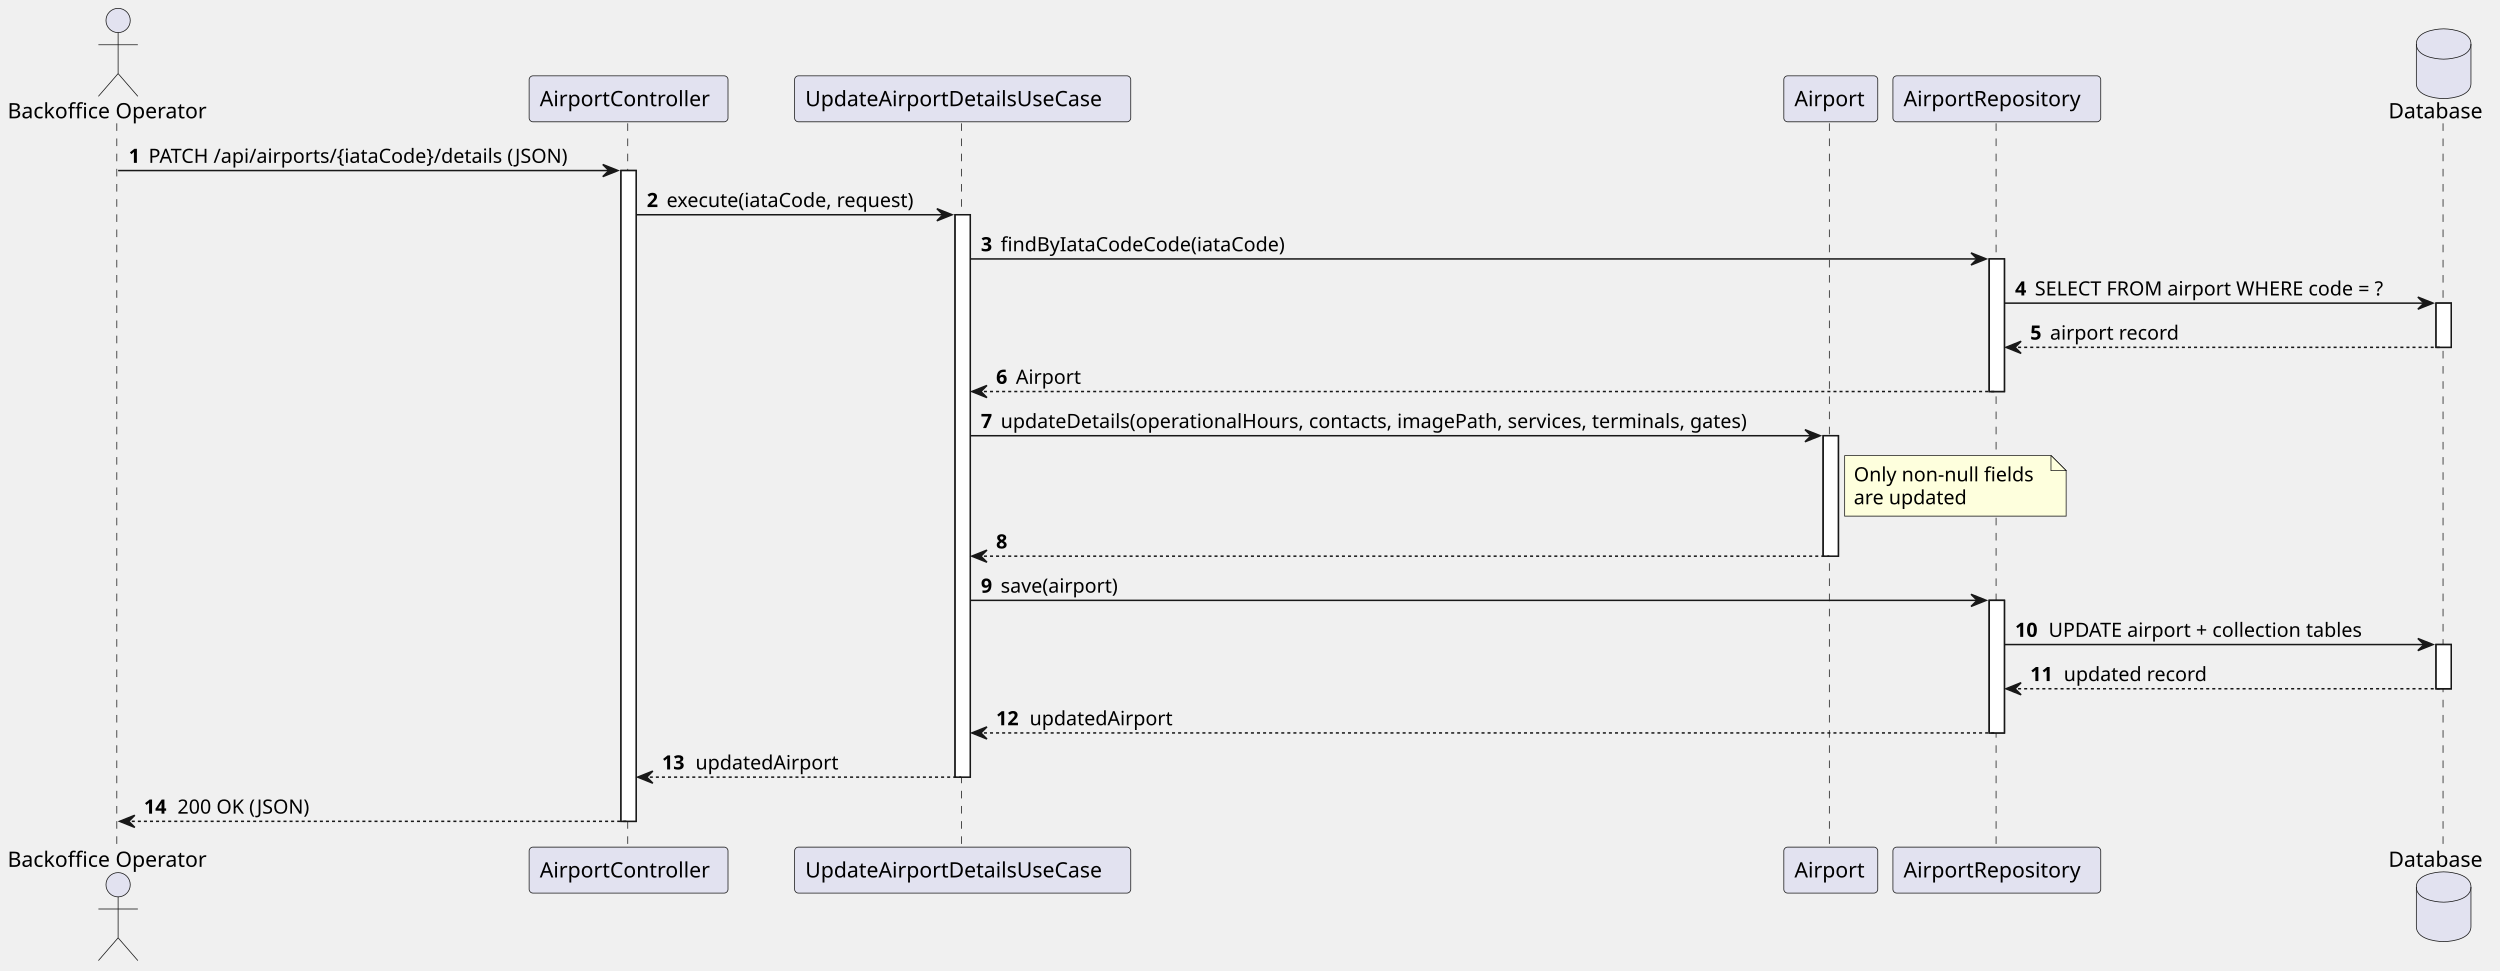
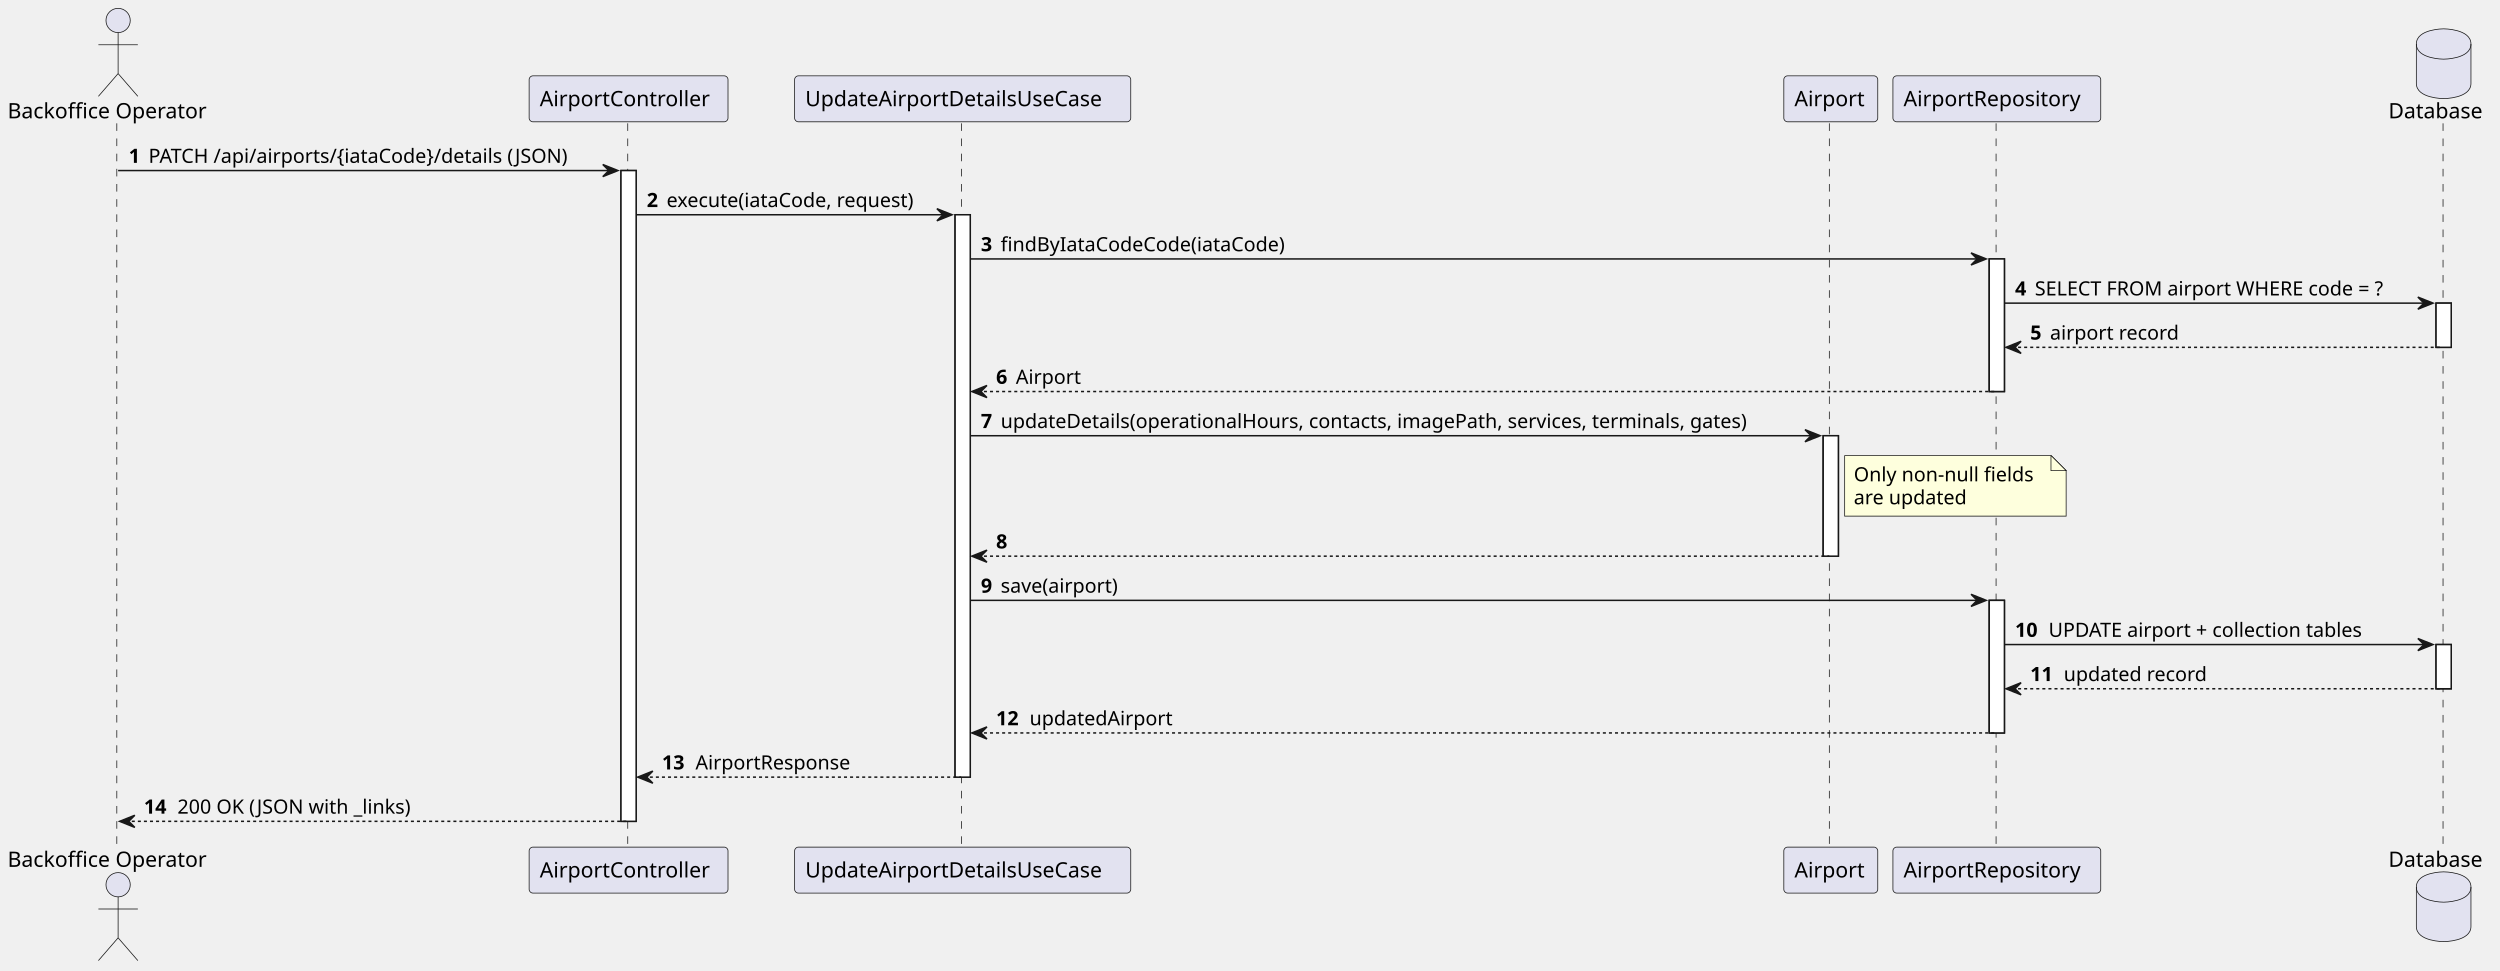
<svg xmlns="http://www.w3.org/2000/svg" contentStyleType="text/css" data-diagram-type="SEQUENCE" height="640px" preserveAspectRatio="none" style="width:1648px;height:640px;background:#FFFFFF;" version="1.1" viewBox="0 0 1648 640" width="1648px" zoomAndPan="magnify">
  <defs />
  <g>
    <g>
      <rect fill="#FFFFFF" height="428.992" style="stroke:#181818;stroke-width:1;" width="10" x="409.353" y="112.43" />
    </g>
    <g>
      <rect fill="#FFFFFF" height="370.727" style="stroke:#181818;stroke-width:1;" width="10" x="629.602" y="141.562" />
    </g>
    <g>
      <rect fill="#FFFFFF" height="79.398" style="stroke:#181818;stroke-width:1;" width="10" x="1201.855" y="287.227" />
    </g>
    <g>
      <rect fill="#FFFFFF" height="87.398" style="stroke:#181818;stroke-width:1;" width="10" x="1311.311" y="170.695" />
    </g>
    <g>
      <rect fill="#FFFFFF" height="87.398" style="stroke:#181818;stroke-width:1;" width="10" x="1311.311" y="395.758" />
    </g>
    <g>
      <rect fill="#FFFFFF" height="29.133" style="stroke:#181818;stroke-width:1;" width="10" x="1605.853" y="199.828" />
    </g>
    <g>
      <rect fill="#FFFFFF" height="29.133" style="stroke:#181818;stroke-width:1;" width="10" x="1605.853" y="424.891" />
    </g>
    <g class="participant-lifeline" data-entity-uid="part1" data-qualified-name="BO" id="part1-lifeline">
      <g>
        <rect fill="#000000" fill-opacity="0" height="478.125" width="8" x="73.863" y="81.297" />
        <line style="stroke:#181818;stroke-width:0.5;stroke-dasharray:5,5;" x1="77" x2="77" y1="81.297" y2="559.422" />
      </g>
    </g>
    <g class="participant-lifeline" data-entity-uid="part2" data-qualified-name="Ctrl" id="part2-lifeline">
      <g>
        <rect fill="#000000" fill-opacity="0" height="478.125" width="8" x="410.353" y="81.297" />
        <line style="stroke:#181818;stroke-width:0.5;stroke-dasharray:5,5;" x1="413.807" x2="413.807" y1="81.297" y2="559.422" />
      </g>
    </g>
    <g class="participant-lifeline" data-entity-uid="part3" data-qualified-name="UC" id="part3-lifeline">
      <g>
        <rect fill="#000000" fill-opacity="0" height="478.125" width="8" x="630.602" y="81.297" />
        <line style="stroke:#181818;stroke-width:0.5;stroke-dasharray:5,5;" x1="633.816" x2="633.816" y1="81.297" y2="559.422" />
      </g>
    </g>
    <g class="participant-lifeline" data-entity-uid="part4" data-qualified-name="Entity" id="part4-lifeline">
      <g>
        <rect fill="#000000" fill-opacity="0" height="478.125" width="8" x="1202.855" y="81.297" />
        <line style="stroke:#181818;stroke-width:0.5;stroke-dasharray:5,5;" x1="1205.895" x2="1205.895" y1="81.297" y2="559.422" />
      </g>
    </g>
    <g class="participant-lifeline" data-entity-uid="part5" data-qualified-name="Repo" id="part5-lifeline">
      <g>
        <rect fill="#000000" fill-opacity="0" height="478.125" width="8" x="1312.311" y="81.297" />
        <line style="stroke:#181818;stroke-width:0.5;stroke-dasharray:5,5;" x1="1315.815" x2="1315.815" y1="81.297" y2="559.422" />
      </g>
    </g>
    <g class="participant-lifeline" data-entity-uid="part6" data-qualified-name="DB" id="part6-lifeline">
      <g>
        <rect fill="#000000" fill-opacity="0" height="478.125" width="8" x="1606.853" y="81.297" />
        <line style="stroke:#181818;stroke-width:0.5;stroke-dasharray:5,5;" x1="1610.453" x2="1610.453" y1="81.297" y2="559.422" />
      </g>
    </g>
    <g class="participant participant-head" data-entity-uid="part1" data-qualified-name="BO" id="part1-head">
      <text fill="#000000" font-family="sans-serif" font-size="14" lengthAdjust="spacing" textLength="139.727" x="5" y="77.995">Backoffice Operator</text>
      <ellipse cx="77.863" cy="13.5" fill="#E2E2F0" rx="8" ry="8" style="stroke:#181818;stroke-width:0.5;" />
      <path d="M77.863,21.5 L77.863,48.5 M64.863,29.5 L90.863,29.5 M77.863,48.5 L64.863,63.5 M77.863,48.5 L90.863,63.5" fill="none" style="stroke:#181818;stroke-width:0.5;" />
    </g>
    <g class="participant participant-tail" data-entity-uid="part1" data-qualified-name="BO" id="part1-tail">
      <text fill="#000000" font-family="sans-serif" font-size="14" lengthAdjust="spacing" textLength="139.727" x="5" y="571.417">Backoffice Operator</text>
      <ellipse cx="77.863" cy="583.219" fill="#E2E2F0" rx="8" ry="8" style="stroke:#181818;stroke-width:0.5;" />
      <path d="M77.863,591.219 L77.863,618.219 M64.863,599.219 L90.863,599.219 M77.863,618.219 L64.863,633.219 M77.863,618.219 L90.863,633.219" fill="none" style="stroke:#181818;stroke-width:0.5;" />
    </g>
    <g class="participant participant-head" data-entity-uid="part2" data-qualified-name="Ctrl" id="part2-head">
      <rect fill="#E2E2F0" height="30.297" rx="2.5" ry="2.5" style="stroke:#181818;stroke-width:0.5;" width="131.093" x="348.807" y="50" />
      <text fill="#000000" font-family="sans-serif" font-size="14" lengthAdjust="spacing" textLength="117.093" x="355.807" y="69.995">AirportController</text>
    </g>
    <g class="participant participant-tail" data-entity-uid="part2" data-qualified-name="Ctrl" id="part2-tail">
      <rect fill="#E2E2F0" height="30.297" rx="2.5" ry="2.5" style="stroke:#181818;stroke-width:0.5;" width="131.093" x="348.807" y="558.422" />
      <text fill="#000000" font-family="sans-serif" font-size="14" lengthAdjust="spacing" textLength="117.093" x="355.807" y="578.417">AirportController</text>
    </g>
    <g class="participant participant-head" data-entity-uid="part3" data-qualified-name="UC" id="part3-head">
      <rect fill="#E2E2F0" height="30.297" rx="2.5" ry="2.5" style="stroke:#181818;stroke-width:0.5;" width="221.573" x="523.816" y="50" />
      <text fill="#000000" font-family="sans-serif" font-size="14" lengthAdjust="spacing" textLength="207.573" x="530.816" y="69.995">UpdateAirportDetailsUseCase</text>
    </g>
    <g class="participant participant-tail" data-entity-uid="part3" data-qualified-name="UC" id="part3-tail">
      <rect fill="#E2E2F0" height="30.297" rx="2.5" ry="2.5" style="stroke:#181818;stroke-width:0.5;" width="221.573" x="523.816" y="558.422" />
      <text fill="#000000" font-family="sans-serif" font-size="14" lengthAdjust="spacing" textLength="207.573" x="530.816" y="578.417">UpdateAirportDetailsUseCase</text>
    </g>
    <g class="participant participant-head" data-entity-uid="part4" data-qualified-name="Entity" id="part4-head">
      <rect fill="#E2E2F0" height="30.297" rx="2.5" ry="2.5" style="stroke:#181818;stroke-width:0.5;" width="61.92" x="1175.895" y="50" />
      <text fill="#000000" font-family="sans-serif" font-size="14" lengthAdjust="spacing" textLength="47.92" x="1182.895" y="69.995">Airport</text>
    </g>
    <g class="participant participant-tail" data-entity-uid="part4" data-qualified-name="Entity" id="part4-tail">
      <rect fill="#E2E2F0" height="30.297" rx="2.5" ry="2.5" style="stroke:#181818;stroke-width:0.5;" width="61.92" x="1175.895" y="558.422" />
      <text fill="#000000" font-family="sans-serif" font-size="14" lengthAdjust="spacing" textLength="47.92" x="1182.895" y="578.417">Airport</text>
    </g>
    <g class="participant participant-head" data-entity-uid="part5" data-qualified-name="Repo" id="part5-head">
      <rect fill="#E2E2F0" height="30.297" rx="2.5" ry="2.5" style="stroke:#181818;stroke-width:0.5;" width="136.992" x="1247.815" y="50" />
      <text fill="#000000" font-family="sans-serif" font-size="14" lengthAdjust="spacing" textLength="122.992" x="1254.815" y="69.995">AirportRepository</text>
    </g>
    <g class="participant participant-tail" data-entity-uid="part5" data-qualified-name="Repo" id="part5-tail">
      <rect fill="#E2E2F0" height="30.297" rx="2.5" ry="2.5" style="stroke:#181818;stroke-width:0.5;" width="136.992" x="1247.815" y="558.422" />
      <text fill="#000000" font-family="sans-serif" font-size="14" lengthAdjust="spacing" textLength="122.992" x="1254.815" y="578.417">AirportRepository</text>
    </g>
    <g class="participant participant-head" data-entity-uid="part6" data-qualified-name="DB" id="part6-head">
      <text fill="#000000" font-family="sans-serif" font-size="14" lengthAdjust="spacing" textLength="66.801" x="1574.453" y="77.995">Database</text>
      <path d="M1592.853,29 C1592.853,19 1610.853,19 1610.853,19 C1610.853,19 1628.853,19 1628.853,29 L1628.853,55 C1628.853,65 1610.853,65 1610.853,65 C1610.853,65 1592.853,65 1592.853,55 L1592.853,29" fill="#E2E2F0" style="stroke:#181818;stroke-width:0.5;" />
      <path d="M1592.853,29 C1592.853,39 1610.853,39 1610.853,39 C1610.853,39 1628.853,39 1628.853,29" fill="none" style="stroke:#181818;stroke-width:0.5;" />
    </g>
    <g class="participant participant-tail" data-entity-uid="part6" data-qualified-name="DB" id="part6-tail">
      <text fill="#000000" font-family="sans-serif" font-size="14" lengthAdjust="spacing" textLength="66.801" x="1574.453" y="571.417">Database</text>
      <path d="M1592.853,584.719 C1592.853,574.719 1610.853,574.719 1610.853,574.719 C1610.853,574.719 1628.853,574.719 1628.853,584.719 L1628.853,610.719 C1628.853,620.719 1610.853,620.719 1610.853,620.719 C1610.853,620.719 1592.853,620.719 1592.853,610.719 L1592.853,584.719" fill="#E2E2F0" style="stroke:#181818;stroke-width:0.5;" />
      <path d="M1592.853,584.719 C1592.853,594.719 1610.853,594.719 1610.853,594.719 C1610.853,594.719 1628.853,594.719 1628.853,584.719" fill="none" style="stroke:#181818;stroke-width:0.5;" />
    </g>
    <g>
      <rect fill="#FFFFFF" height="428.992" style="stroke:#181818;stroke-width:1;" width="10" x="409.353" y="112.43" />
    </g>
    <g>
      <rect fill="#FFFFFF" height="370.727" style="stroke:#181818;stroke-width:1;" width="10" x="629.602" y="141.562" />
    </g>
    <g>
      <rect fill="#FFFFFF" height="79.398" style="stroke:#181818;stroke-width:1;" width="10" x="1201.855" y="287.227" />
    </g>
    <g>
      <rect fill="#FFFFFF" height="87.398" style="stroke:#181818;stroke-width:1;" width="10" x="1311.311" y="170.695" />
    </g>
    <g>
      <rect fill="#FFFFFF" height="87.398" style="stroke:#181818;stroke-width:1;" width="10" x="1311.311" y="395.758" />
    </g>
    <g>
      <rect fill="#FFFFFF" height="29.133" style="stroke:#181818;stroke-width:1;" width="10" x="1605.853" y="199.828" />
    </g>
    <g>
      <rect fill="#FFFFFF" height="29.133" style="stroke:#181818;stroke-width:1;" width="10" x="1605.853" y="424.891" />
    </g>
    <g class="message" data-entity-1="part1" data-entity-2="part2" id="msg1">
      <polygon fill="#181818" points="397.353,108.43,407.353,112.43,397.353,116.43,401.353,112.43" style="stroke:#181818;stroke-width:1;" />
      <line style="stroke:#181818;stroke-width:1;" x1="77.863" x2="403.353" y1="112.43" y2="112.43" />
      <text fill="#000000" font-family="sans-serif" font-size="13" font-weight="bold" lengthAdjust="spacing" textLength="9.045" x="84.863" y="107.364">1</text>
      <text fill="#000000" font-family="sans-serif" font-size="13" lengthAdjust="spacing" textLength="299.444" x="97.909" y="107.364">PATCH /api/airports/{iataCode}/details (JSON)</text>
    </g>
    <g class="message" data-entity-1="part2" data-entity-2="part3" id="msg2">
      <polygon fill="#181818" points="617.602,137.562,627.602,141.562,617.602,145.562,621.602,141.562" style="stroke:#181818;stroke-width:1;" />
      <line style="stroke:#181818;stroke-width:1;" x1="419.353" x2="623.602" y1="141.562" y2="141.562" />
      <text fill="#000000" font-family="sans-serif" font-size="13" font-weight="bold" lengthAdjust="spacing" textLength="9.045" x="426.353" y="136.497">2</text>
      <text fill="#000000" font-family="sans-serif" font-size="13" lengthAdjust="spacing" textLength="178.204" x="439.398" y="136.497">execute(iataCode, request)</text>
    </g>
    <g class="message" data-entity-1="part3" data-entity-2="part5" id="msg3">
      <polygon fill="#181818" points="1299.311,166.695,1309.311,170.695,1299.311,174.695,1303.311,170.695" style="stroke:#181818;stroke-width:1;" />
      <line style="stroke:#181818;stroke-width:1;" x1="639.602" x2="1305.311" y1="170.695" y2="170.695" />
      <text fill="#000000" font-family="sans-serif" font-size="13" font-weight="bold" lengthAdjust="spacing" textLength="9.045" x="646.602" y="165.629">3</text>
      <text fill="#000000" font-family="sans-serif" font-size="13" lengthAdjust="spacing" textLength="200.783" x="659.648" y="165.629">findByIataCodeCode(iataCode)</text>
    </g>
    <g class="message" data-entity-1="part5" data-entity-2="part6" id="msg4">
      <polygon fill="#181818" points="1593.853,195.828,1603.853,199.828,1593.853,203.828,1597.853,199.828" style="stroke:#181818;stroke-width:1;" />
      <line style="stroke:#181818;stroke-width:1;" x1="1321.311" x2="1599.853" y1="199.828" y2="199.828" />
      <text fill="#000000" font-family="sans-serif" font-size="13" font-weight="bold" lengthAdjust="spacing" textLength="9.045" x="1328.311" y="194.762">4</text>
      <text fill="#000000" font-family="sans-serif" font-size="13" lengthAdjust="spacing" textLength="252.497" x="1341.356" y="194.762">SELECT FROM airport WHERE code = ?</text>
    </g>
    <g class="message" data-entity-1="part6" data-entity-2="part5" id="msg5">
      <polygon fill="#181818" points="1332.311,224.961,1322.311,228.961,1332.311,232.961,1328.311,228.961" style="stroke:#181818;stroke-width:1;" />
      <line style="stroke:#181818;stroke-width:1;stroke-dasharray:2,2;" x1="1326.311" x2="1609.853" y1="228.961" y2="228.961" />
      <text fill="#000000" font-family="sans-serif" font-size="13" font-weight="bold" lengthAdjust="spacing" textLength="9.045" x="1338.311" y="223.895">5</text>
      <text fill="#000000" font-family="sans-serif" font-size="13" lengthAdjust="spacing" textLength="89.743" x="1351.356" y="223.895">airport record</text>
    </g>
    <g class="message" data-entity-1="part5" data-entity-2="part3" id="msg6">
      <polygon fill="#181818" points="650.602,254.094,640.602,258.094,650.602,262.094,646.602,258.094" style="stroke:#181818;stroke-width:1;" />
      <line style="stroke:#181818;stroke-width:1;stroke-dasharray:2,2;" x1="644.602" x2="1315.311" y1="258.094" y2="258.094" />
      <text fill="#000000" font-family="sans-serif" font-size="13" font-weight="bold" lengthAdjust="spacing" textLength="9.045" x="656.602" y="253.028">6</text>
      <text fill="#000000" font-family="sans-serif" font-size="13" lengthAdjust="spacing" textLength="44.497" x="669.648" y="253.028">Airport</text>
    </g>
    <g class="message" data-entity-1="part3" data-entity-2="part4" id="msg7">
      <polygon fill="#181818" points="1189.855,283.227,1199.855,287.227,1189.855,291.227,1193.855,287.227" style="stroke:#181818;stroke-width:1;" />
      <line style="stroke:#181818;stroke-width:1;" x1="639.602" x2="1195.855" y1="287.227" y2="287.227" />
      <text fill="#000000" font-family="sans-serif" font-size="13" font-weight="bold" lengthAdjust="spacing" textLength="9.045" x="646.602" y="282.161">7</text>
      <text fill="#000000" font-family="sans-serif" font-size="13" lengthAdjust="spacing" textLength="530.207" x="659.648" y="282.161">updateDetails(operationalHours, contacts, imagePath, services, terminals, gates)</text>
    </g>
    <path d="M1216,300.227 L1216,340.227 L1362,340.227 L1362,310.227 L1352,300.227 L1216,300.227" fill="#FEFFDD" style="stroke:#181818;stroke-width:0.5;" />
    <path d="M1352,300.227 L1352,310.227 L1362,310.227 L1352,300.227" fill="#FEFFDD" style="stroke:#181818;stroke-width:0.5;" />
    <text fill="#000000" font-family="sans-serif" font-size="13" lengthAdjust="spacing" textLength="125.69" x="1222" y="317.293">Only non-null fields</text>
    <text fill="#000000" font-family="sans-serif" font-size="13" lengthAdjust="spacing" textLength="79.498" x="1222" y="332.426">are updated</text>
    <g class="message" data-entity-1="part4" data-entity-2="part3" id="msg8">
      <polygon fill="#181818" points="650.602,362.625,640.602,366.625,650.602,370.625,646.602,366.625" style="stroke:#181818;stroke-width:1;" />
      <line style="stroke:#181818;stroke-width:1;stroke-dasharray:2,2;" x1="644.602" x2="1205.855" y1="366.625" y2="366.625" />
      <text fill="#000000" font-family="sans-serif" font-size="13" font-weight="bold" lengthAdjust="spacing" textLength="9.045" x="656.602" y="361.559">8</text>
      <text fill="#000000" font-family="sans-serif" font-size="13" lengthAdjust="spacing" textLength="4.132" x="669.648" y="361.559"> </text>
    </g>
    <g class="message" data-entity-1="part3" data-entity-2="part5" id="msg9">
      <polygon fill="#181818" points="1299.311,391.758,1309.311,395.758,1299.311,399.758,1303.311,395.758" style="stroke:#181818;stroke-width:1;" />
      <line style="stroke:#181818;stroke-width:1;" x1="639.602" x2="1305.311" y1="395.758" y2="395.758" />
      <text fill="#000000" font-family="sans-serif" font-size="13" font-weight="bold" lengthAdjust="spacing" textLength="9.045" x="646.602" y="390.692">9</text>
      <text fill="#000000" font-family="sans-serif" font-size="13" lengthAdjust="spacing" textLength="84.144" x="659.648" y="390.692">save(airport)</text>
    </g>
    <g class="message" data-entity-1="part5" data-entity-2="part6" id="msg10">
      <polygon fill="#181818" points="1593.853,420.891,1603.853,424.891,1593.853,428.891,1597.853,424.891" style="stroke:#181818;stroke-width:1;" />
      <line style="stroke:#181818;stroke-width:1;" x1="1321.311" x2="1599.853" y1="424.891" y2="424.891" />
      <text fill="#000000" font-family="sans-serif" font-size="13" font-weight="bold" lengthAdjust="spacing" textLength="18.091" x="1328.311" y="419.825">10</text>
      <text fill="#000000" font-family="sans-serif" font-size="13" lengthAdjust="spacing" textLength="225.475" x="1350.402" y="419.825">UPDATE airport + collection tables</text>
    </g>
    <g class="message" data-entity-1="part6" data-entity-2="part5" id="msg11">
      <polygon fill="#181818" points="1332.311,450.023,1322.311,454.023,1332.311,458.023,1328.311,454.023" style="stroke:#181818;stroke-width:1;" />
      <line style="stroke:#181818;stroke-width:1;stroke-dasharray:2,2;" x1="1326.311" x2="1609.853" y1="454.023" y2="454.023" />
      <text fill="#000000" font-family="sans-serif" font-size="13" font-weight="bold" lengthAdjust="spacing" textLength="18.091" x="1338.311" y="448.957">11</text>
      <text fill="#000000" font-family="sans-serif" font-size="13" lengthAdjust="spacing" textLength="100.23" x="1360.402" y="448.957">updated record</text>
    </g>
    <g class="message" data-entity-1="part5" data-entity-2="part3" id="msg12">
      <polygon fill="#181818" points="650.602,479.156,640.602,483.156,650.602,487.156,646.602,483.156" style="stroke:#181818;stroke-width:1;" />
      <line style="stroke:#181818;stroke-width:1;stroke-dasharray:2,2;" x1="644.602" x2="1315.311" y1="483.156" y2="483.156" />
      <text fill="#000000" font-family="sans-serif" font-size="13" font-weight="bold" lengthAdjust="spacing" textLength="18.091" x="656.602" y="478.09">12</text>
      <text fill="#000000" font-family="sans-serif" font-size="13" lengthAdjust="spacing" textLength="98.554" x="678.693" y="478.09">updatedAirport</text>
    </g>
    <g class="message" data-entity-1="part3" data-entity-2="part2" id="msg13">
      <polygon fill="#181818" points="430.353,508.289,420.353,512.289,430.353,516.289,426.353,512.289" style="stroke:#181818;stroke-width:1;" />
      <line style="stroke:#181818;stroke-width:1;stroke-dasharray:2,2;" x1="424.353" x2="633.602" y1="512.289" y2="512.289" />
      <text fill="#000000" font-family="sans-serif" font-size="13" font-weight="bold" lengthAdjust="spacing" textLength="18.091" x="436.353" y="507.223">13</text>
-       <text fill="#000000" font-family="sans-serif" font-size="13" lengthAdjust="spacing" textLength="98.554" x="458.444" y="507.223">updatedAirport</text>
+       <text fill="#000000" font-family="sans-serif" font-size="13" lengthAdjust="spacing" textLength="107.517" x="458.444" y="507.223">AirportResponse</text>
    </g>
    <g class="message" data-entity-1="part2" data-entity-2="part1" id="msg14">
      <polygon fill="#181818" points="88.863,537.422,78.863,541.422,88.863,545.422,84.863,541.422" style="stroke:#181818;stroke-width:1;" />
      <line style="stroke:#181818;stroke-width:1;stroke-dasharray:2,2;" x1="82.863" x2="413.353" y1="541.422" y2="541.422" />
      <text fill="#000000" font-family="sans-serif" font-size="13" font-weight="bold" lengthAdjust="spacing" textLength="18.091" x="94.863" y="536.356">14</text>
-       <text fill="#000000" font-family="sans-serif" font-size="13" lengthAdjust="spacing" textLength="94.022" x="116.954" y="536.356">200 OK (JSON)</text>
+       <text fill="#000000" font-family="sans-serif" font-size="13" lengthAdjust="spacing" textLength="166.131" x="116.954" y="536.356">200 OK (JSON with _links)</text>
    </g>
  </g>
</svg>
